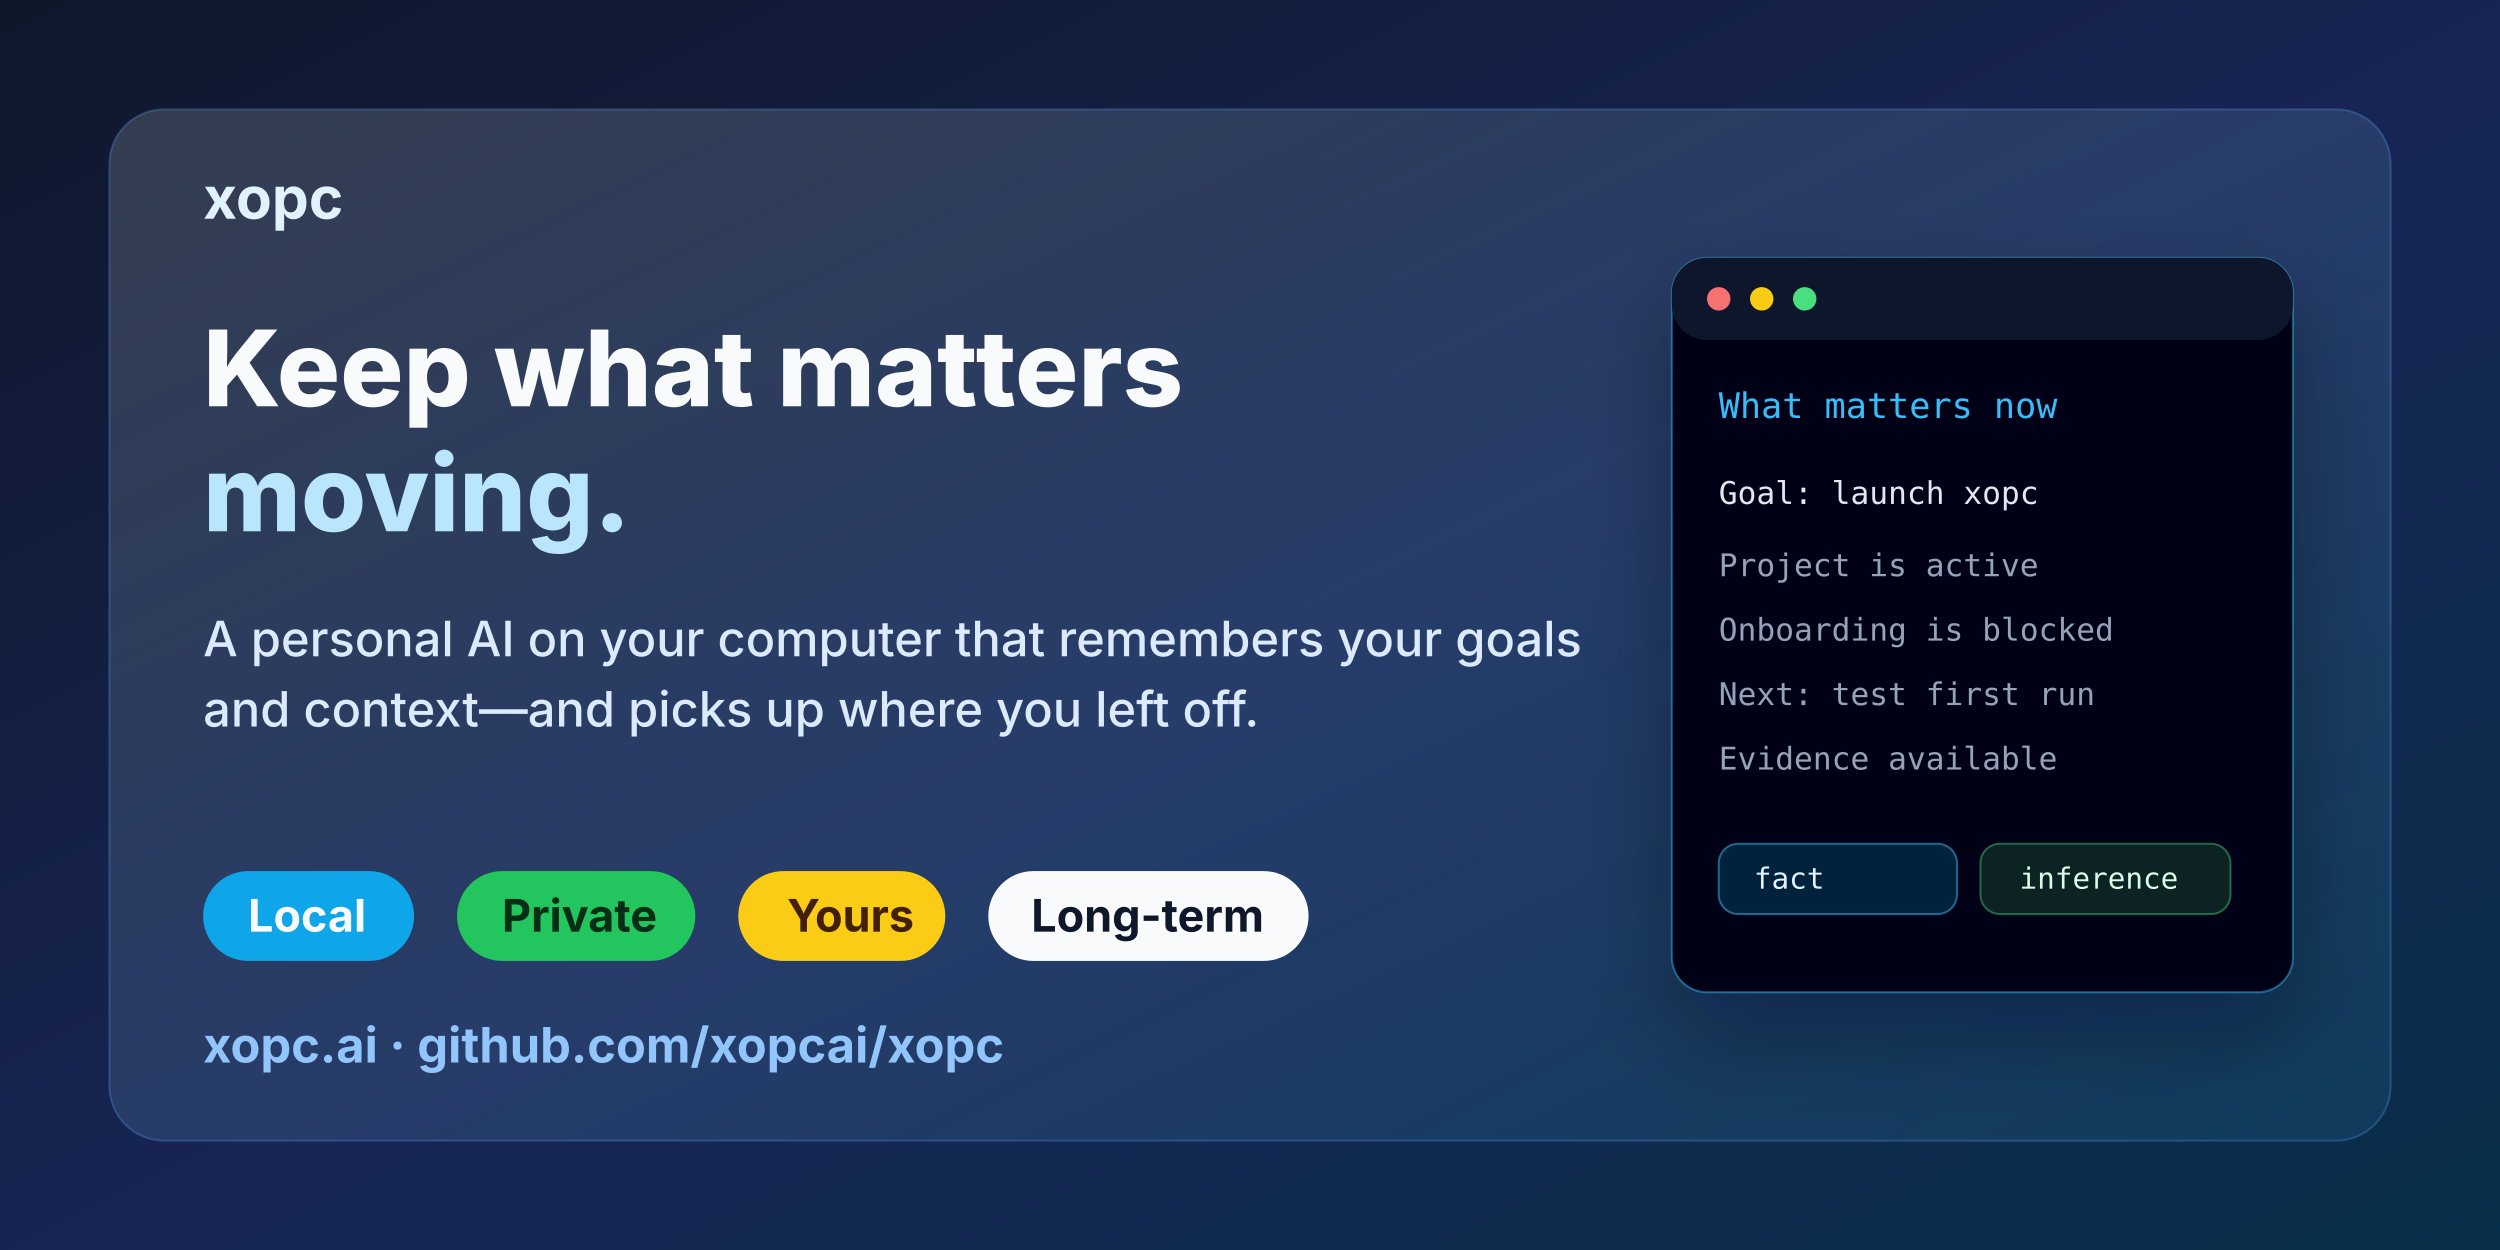
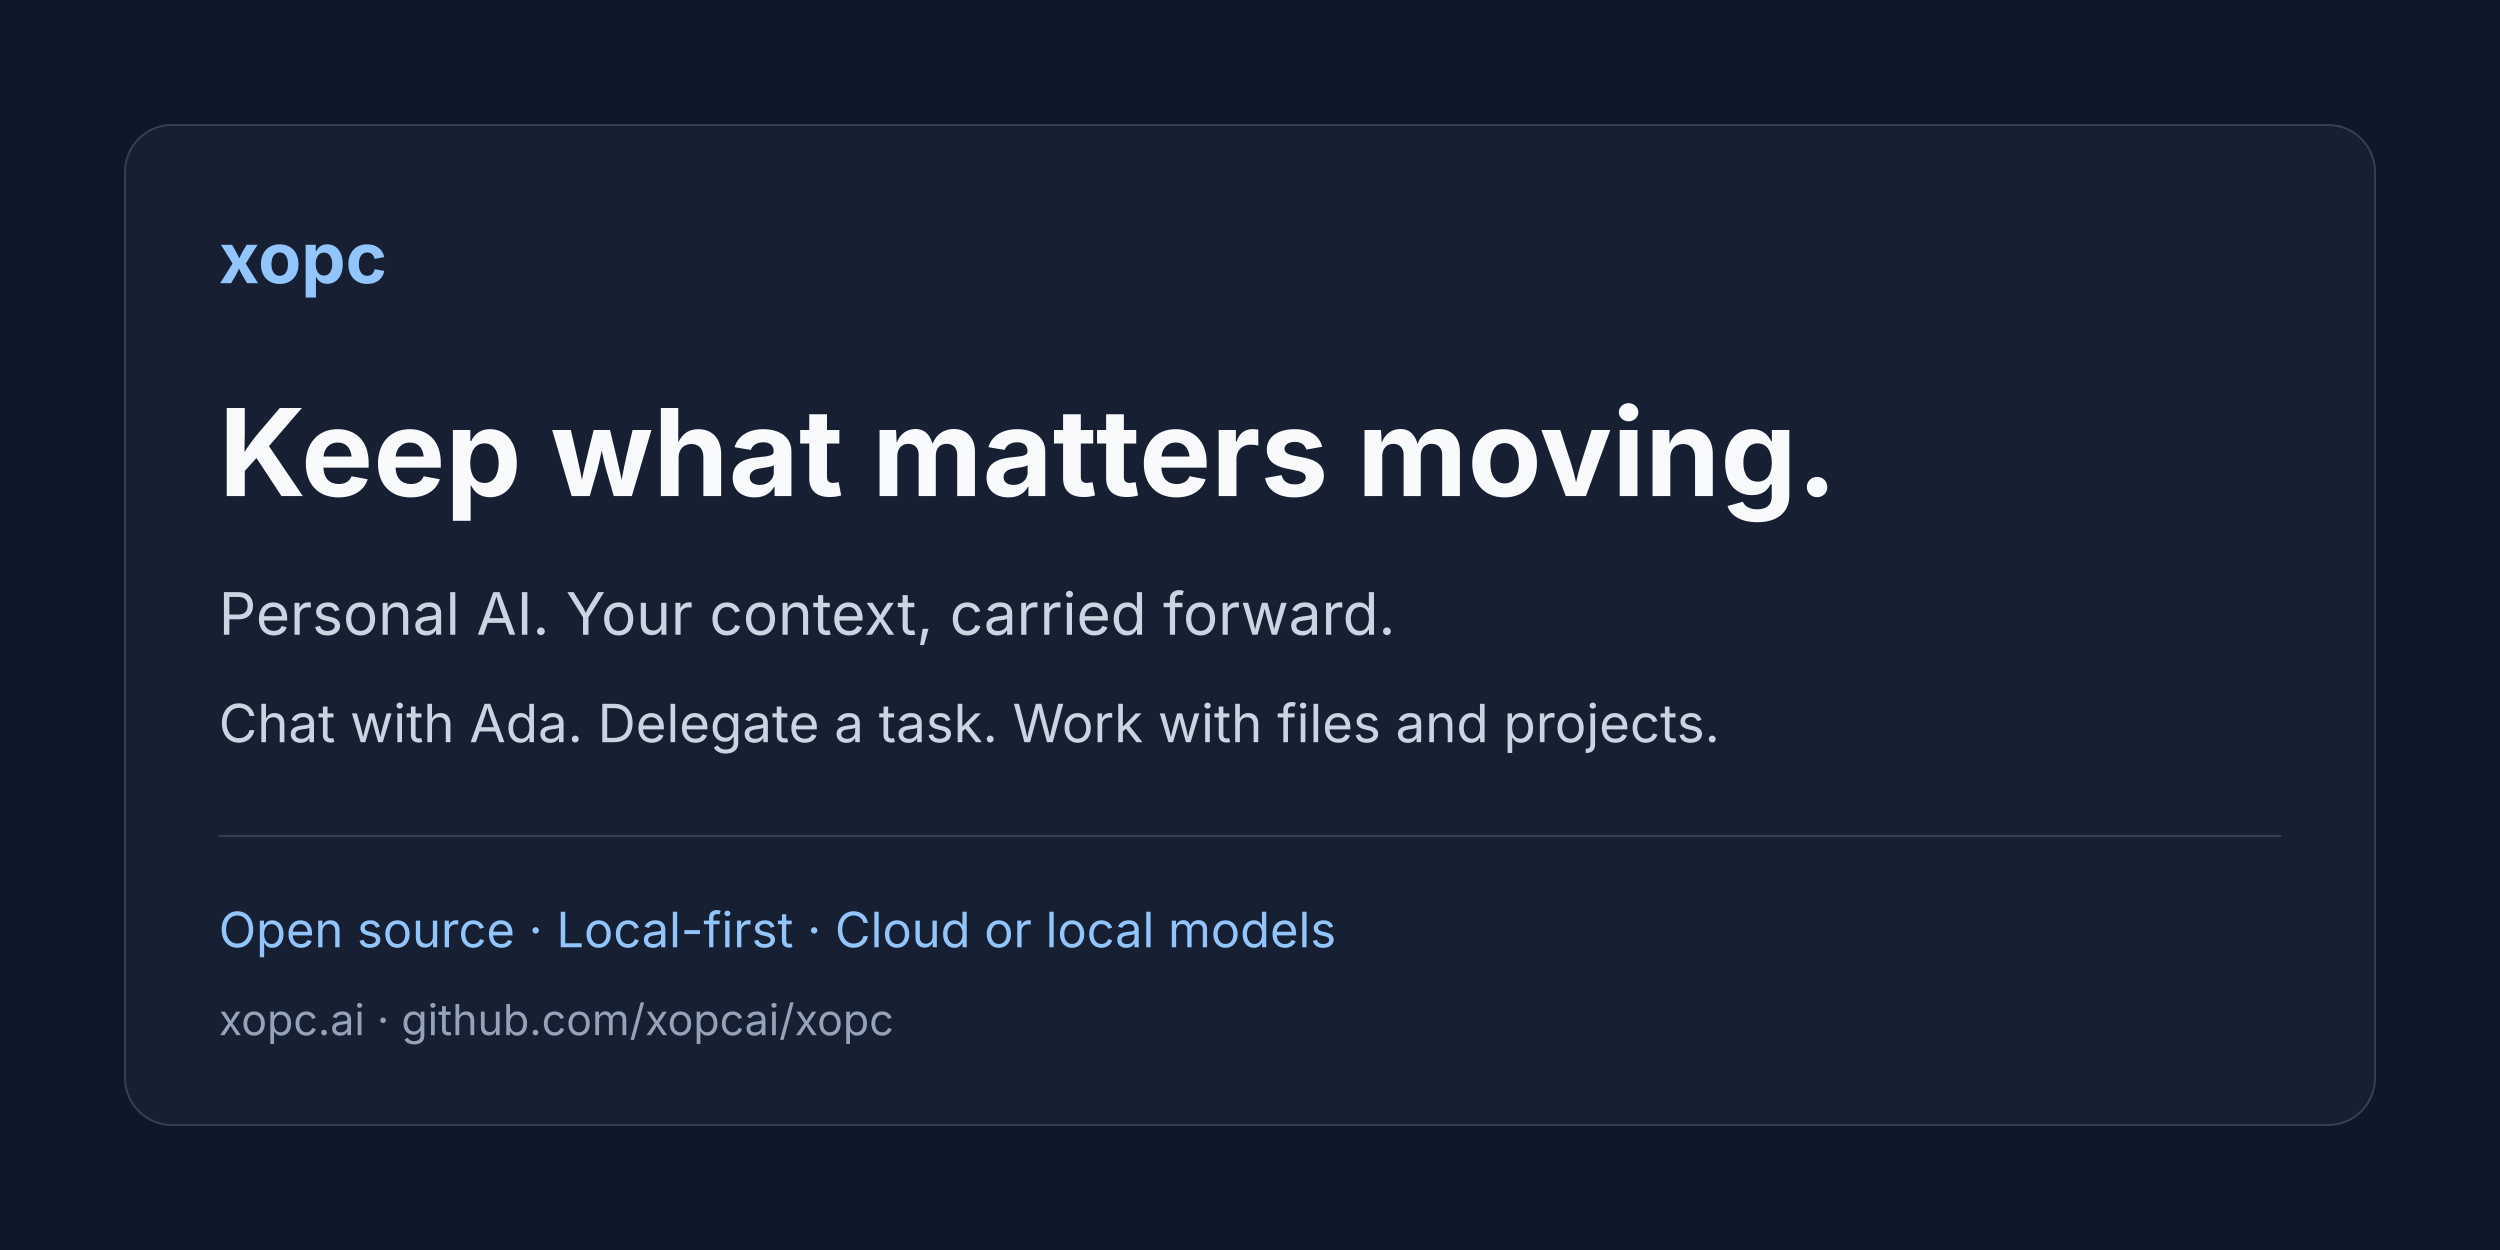
<svg xmlns="http://www.w3.org/2000/svg" width="1280" height="640" viewBox="0 0 1280 640" role="img" aria-labelledby="title desc">
-   <defs>
-     <linearGradient id="bg" x1="0" y1="0" x2="1" y2="1">
-       <stop offset="0" stop-color="#0f172a" />
-       <stop offset="0.52" stop-color="#172554" />
-       <stop offset="1" stop-color="#082f49" />
-     </linearGradient>
-     <linearGradient id="panel" x1="0" y1="0" x2="1" y2="1">
-       <stop offset="0" stop-color="#f8fafc" stop-opacity="0.16" />
-       <stop offset="1" stop-color="#38bdf8" stop-opacity="0.10" />
-     </linearGradient>
-     <filter id="shadow" x="-20%" y="-20%" width="140%" height="140%">
-       <feDropShadow dx="0" dy="20" stdDeviation="24" flood-color="#020617" flood-opacity="0.35" />
-     </filter>
-   </defs>
-   <rect width="1280" height="640" fill="url(#bg)" />
-   <rect x="56" y="56" width="1168" height="528" rx="28" fill="url(#panel)" stroke="#60a5fa" stroke-opacity="0.28" />
-   <g transform="translate(104 112)">
-     <text x="0" y="0" fill="#e0f2fe" font-family="Inter, ui-sans-serif, system-ui, -apple-system, BlinkMacSystemFont, Segoe UI, sans-serif" font-size="30" font-weight="700" letter-spacing="0">xopc</text>
-     <text x="0" y="96" fill="#f8fafc" font-family="Inter, ui-sans-serif, system-ui, -apple-system, BlinkMacSystemFont, Segoe UI, sans-serif" font-size="54" font-weight="800" letter-spacing="0">Keep what matters</text>
-     <text x="0" y="160" fill="#bae6fd" font-family="Inter, ui-sans-serif, system-ui, -apple-system, BlinkMacSystemFont, Segoe UI, sans-serif" font-size="54" font-weight="800" letter-spacing="0">moving.</text>
-     <text x="0" y="224" fill="#dbeafe" font-family="Inter, ui-sans-serif, system-ui, -apple-system, BlinkMacSystemFont, Segoe UI, sans-serif" font-size="25" font-weight="500" letter-spacing="0">A personal AI on your computer that remembers your goals</text>
-     <text x="0" y="260" fill="#dbeafe" font-family="Inter, ui-sans-serif, system-ui, -apple-system, BlinkMacSystemFont, Segoe UI, sans-serif" font-size="25" font-weight="500" letter-spacing="0">and context—and picks up where you left off.</text>
-     <g transform="translate(0 334)" font-family="Inter, ui-sans-serif, system-ui, -apple-system, BlinkMacSystemFont, Segoe UI, sans-serif" font-size="23" font-weight="700" letter-spacing="0">
-       <rect x="0" y="0" width="108" height="46" rx="23" fill="#0ea5e9" />
-       <text x="23" y="31" fill="#f8fafc">Local</text>
-       <rect x="130" y="0" width="122" height="46" rx="23" fill="#22c55e" />
-       <text x="153" y="31" fill="#052e16">Private</text>
-       <rect x="274" y="0" width="106" height="46" rx="23" fill="#facc15" />
-       <text x="299" y="31" fill="#422006">Yours</text>
-       <rect x="402" y="0" width="164" height="46" rx="23" fill="#f8fafc" />
-       <text x="424" y="31" fill="#0f172a">Long-term</text>
-     </g>
-     <text x="0" y="432" fill="#93c5fd" font-family="Inter, ui-sans-serif, system-ui, -apple-system, BlinkMacSystemFont, Segoe UI, sans-serif" font-size="25" font-weight="650" letter-spacing="0">xopc.ai  ·  github.com/xopcai/xopc</text>
-   </g>
-   <g transform="translate(856 132)" filter="url(#shadow)">
-     <rect x="0" y="0" width="318" height="376" rx="18" fill="#020617" stroke="#38bdf8" stroke-opacity="0.42" />
-     <rect x="0" y="0" width="318" height="42" rx="18" fill="#0f172a" />
-     <circle cx="24" cy="21" r="6" fill="#f87171" />
-     <circle cx="46" cy="21" r="6" fill="#facc15" />
-     <circle cx="68" cy="21" r="6" fill="#4ade80" />
-     <text x="24" y="82" fill="#38bdf8" font-family="SFMono-Regular, Menlo, Consolas, monospace" font-size="18">What matters now</text>
-     <text x="24" y="126" fill="#e2e8f0" font-family="SFMono-Regular, Menlo, Consolas, monospace" font-size="16">Goal: launch xopc</text>
-     <text x="24" y="163" fill="#94a3b8" font-family="SFMono-Regular, Menlo, Consolas, monospace" font-size="16">Project is active</text>
-     <text x="24" y="196" fill="#94a3b8" font-family="SFMono-Regular, Menlo, Consolas, monospace" font-size="16">Onboarding is blocked</text>
-     <text x="24" y="229" fill="#94a3b8" font-family="SFMono-Regular, Menlo, Consolas, monospace" font-size="16">Next: test first run</text>
-     <text x="24" y="262" fill="#94a3b8" font-family="SFMono-Regular, Menlo, Consolas, monospace" font-size="16">Evidence available</text>
-     <rect x="24" y="300" width="122" height="36" rx="10" fill="#0ea5e9" fill-opacity="0.18" stroke="#38bdf8" stroke-opacity="0.5" />
-     <text x="42" y="323" fill="#e0f2fe" font-family="SFMono-Regular, Menlo, Consolas, monospace" font-size="15">fact</text>
-     <rect x="158" y="300" width="128" height="36" rx="10" fill="#22c55e" fill-opacity="0.16" stroke="#4ade80" stroke-opacity="0.42" />
-     <text x="178" y="323" fill="#dcfce7" font-family="SFMono-Regular, Menlo, Consolas, monospace" font-size="15">inference</text>
+   <rect width="1280" height="640" fill="#0f172a" />
+   <rect x="64" y="64" width="1152" height="512" rx="24" fill="#172033" stroke="#334155" />
+   <g font-family="Inter, system-ui, -apple-system, Segoe UI, sans-serif">
+     <text x="112" y="145" fill="#93c5fd" font-size="36" font-weight="700">xopc</text>
+     <text x="112" y="254" fill="#f8fafc" font-size="62" font-weight="700">Keep what matters moving.</text>
+     <text x="112" y="325" fill="#cbd5e1" font-size="30">Personal AI. Your context, carried forward.</text>
+     <text x="112" y="380" fill="#cbd5e1" font-size="27">Chat with Ada. Delegate a task. Work with files and projects.</text>
+     <path d="M112 428H1168" stroke="#334155" />
+     <text x="112" y="485" fill="#93c5fd" font-size="25">Open source · Local-first · Cloud or local models</text>
+     <text x="112" y="530" fill="#94a3b8" font-size="22">xopc.ai · github.com/xopcai/xopc</text>
  </g>
</svg>
